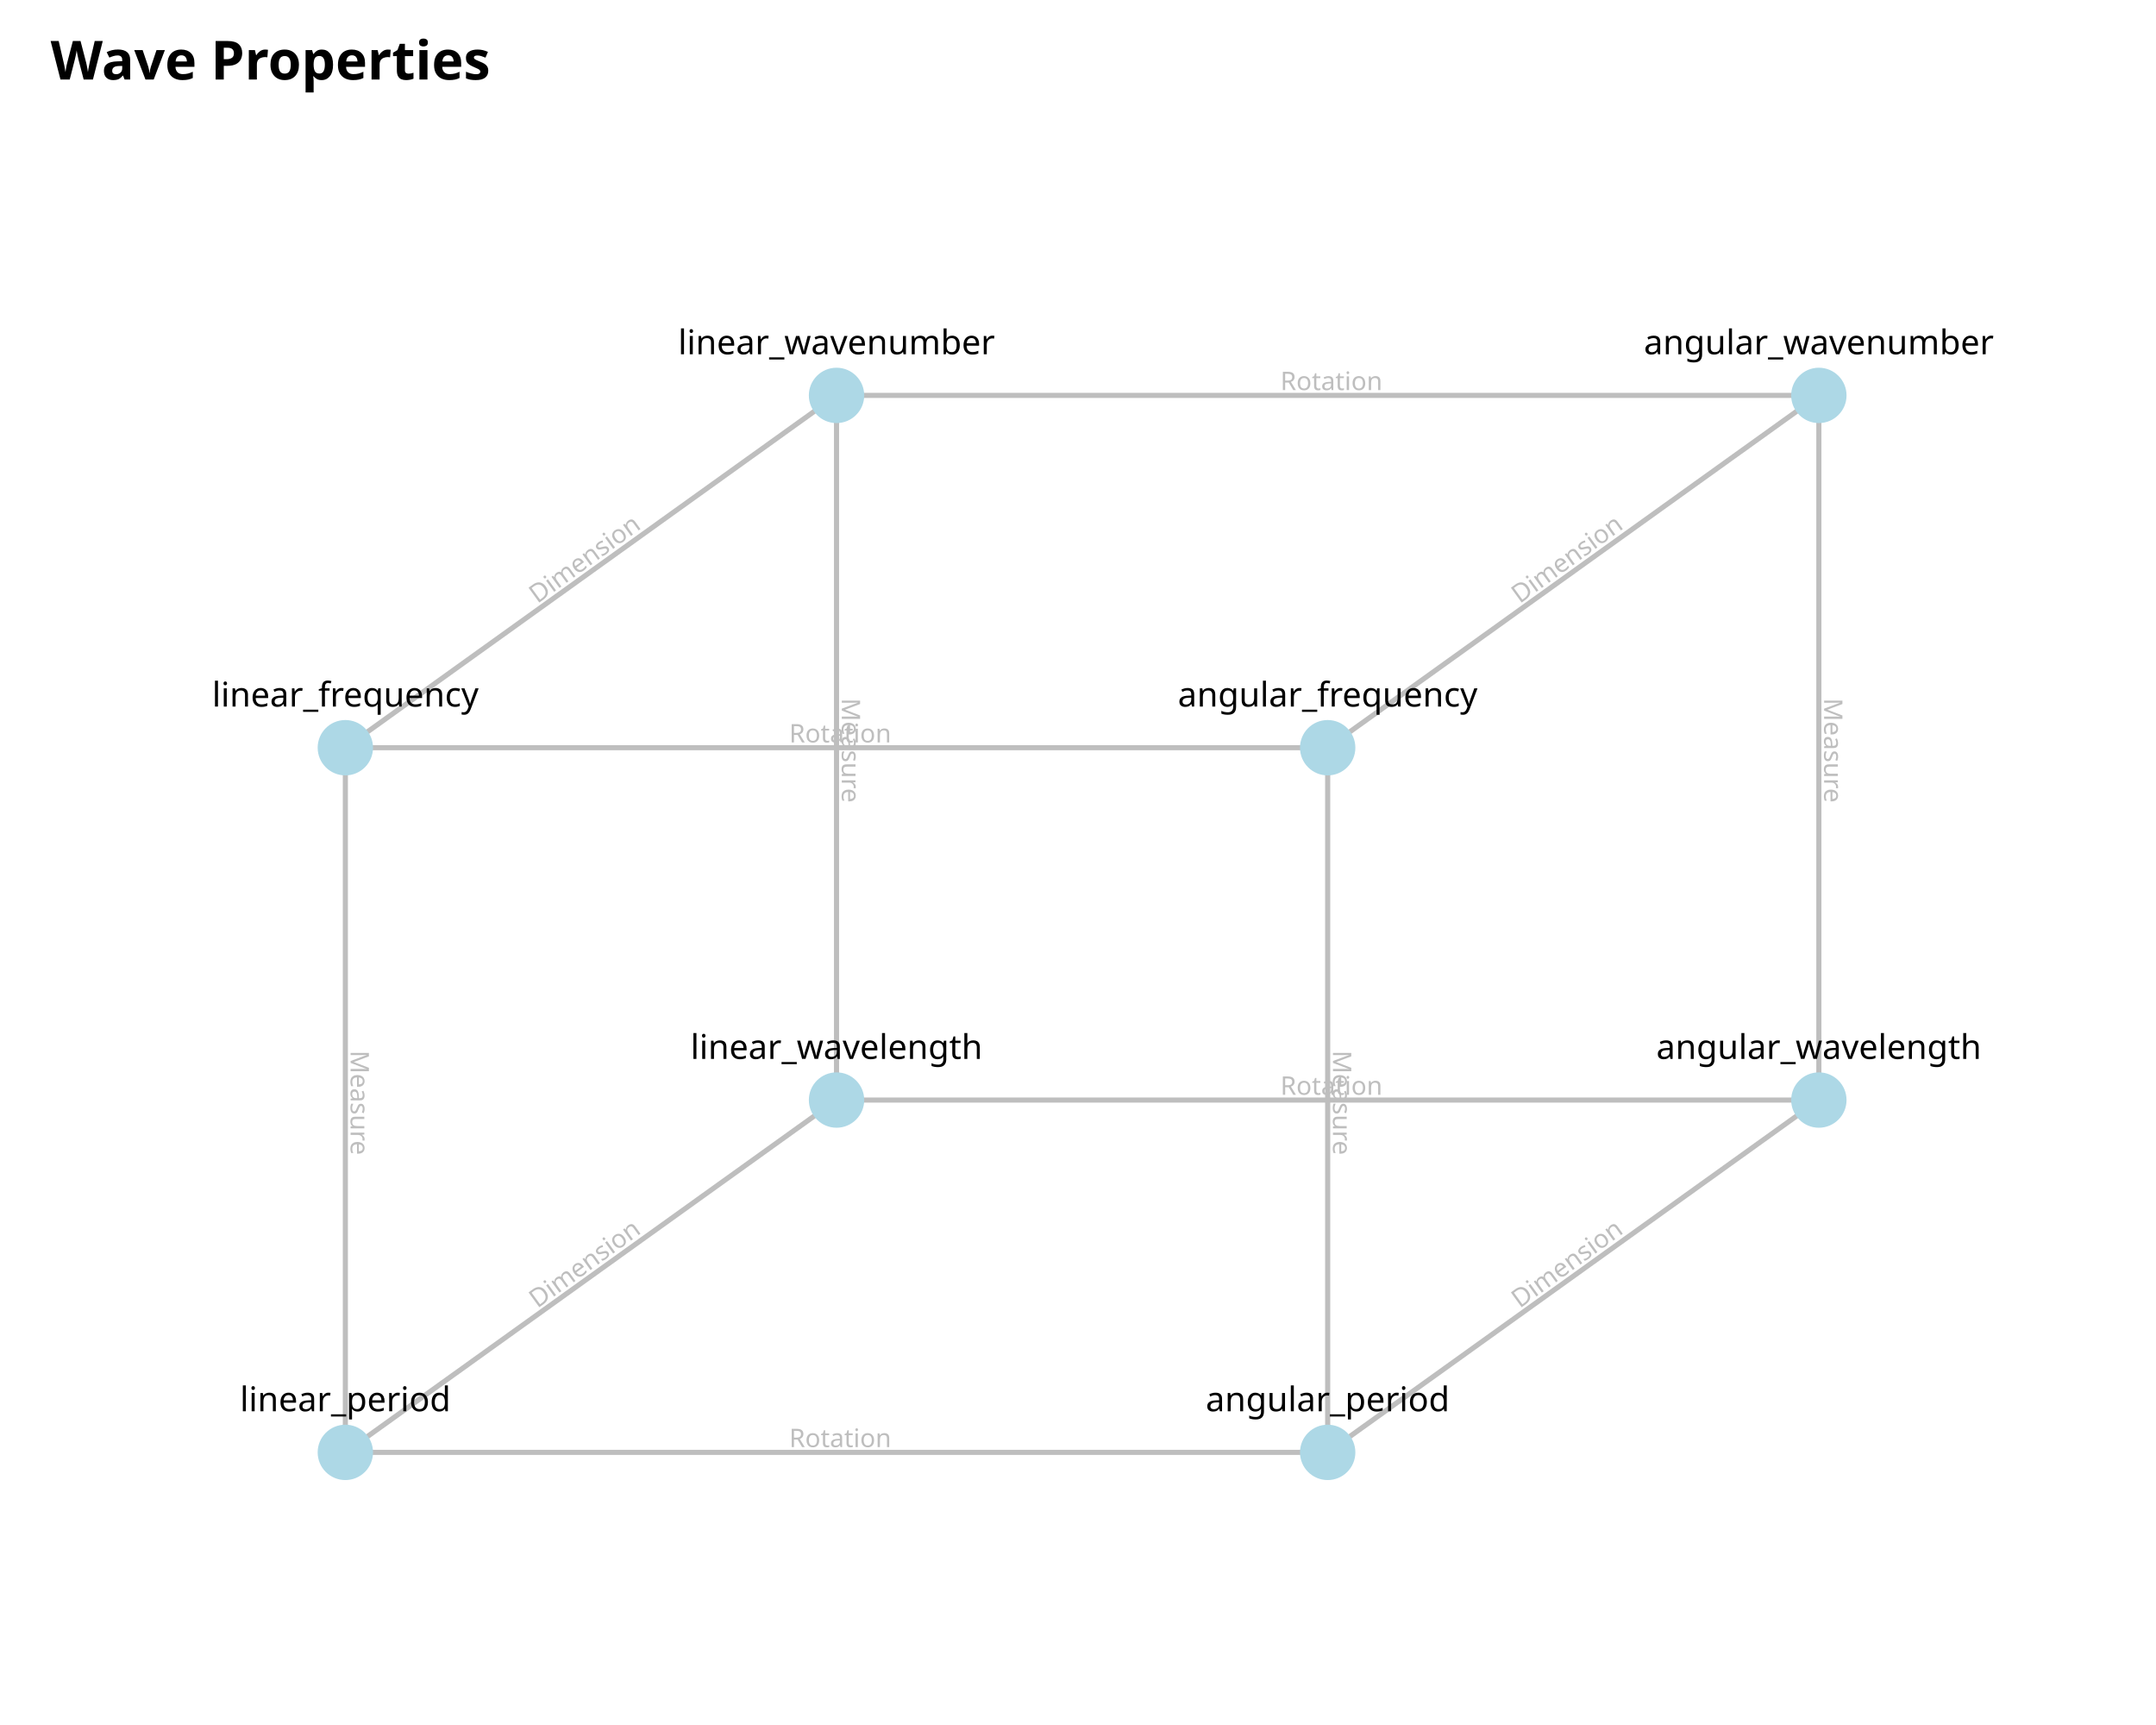
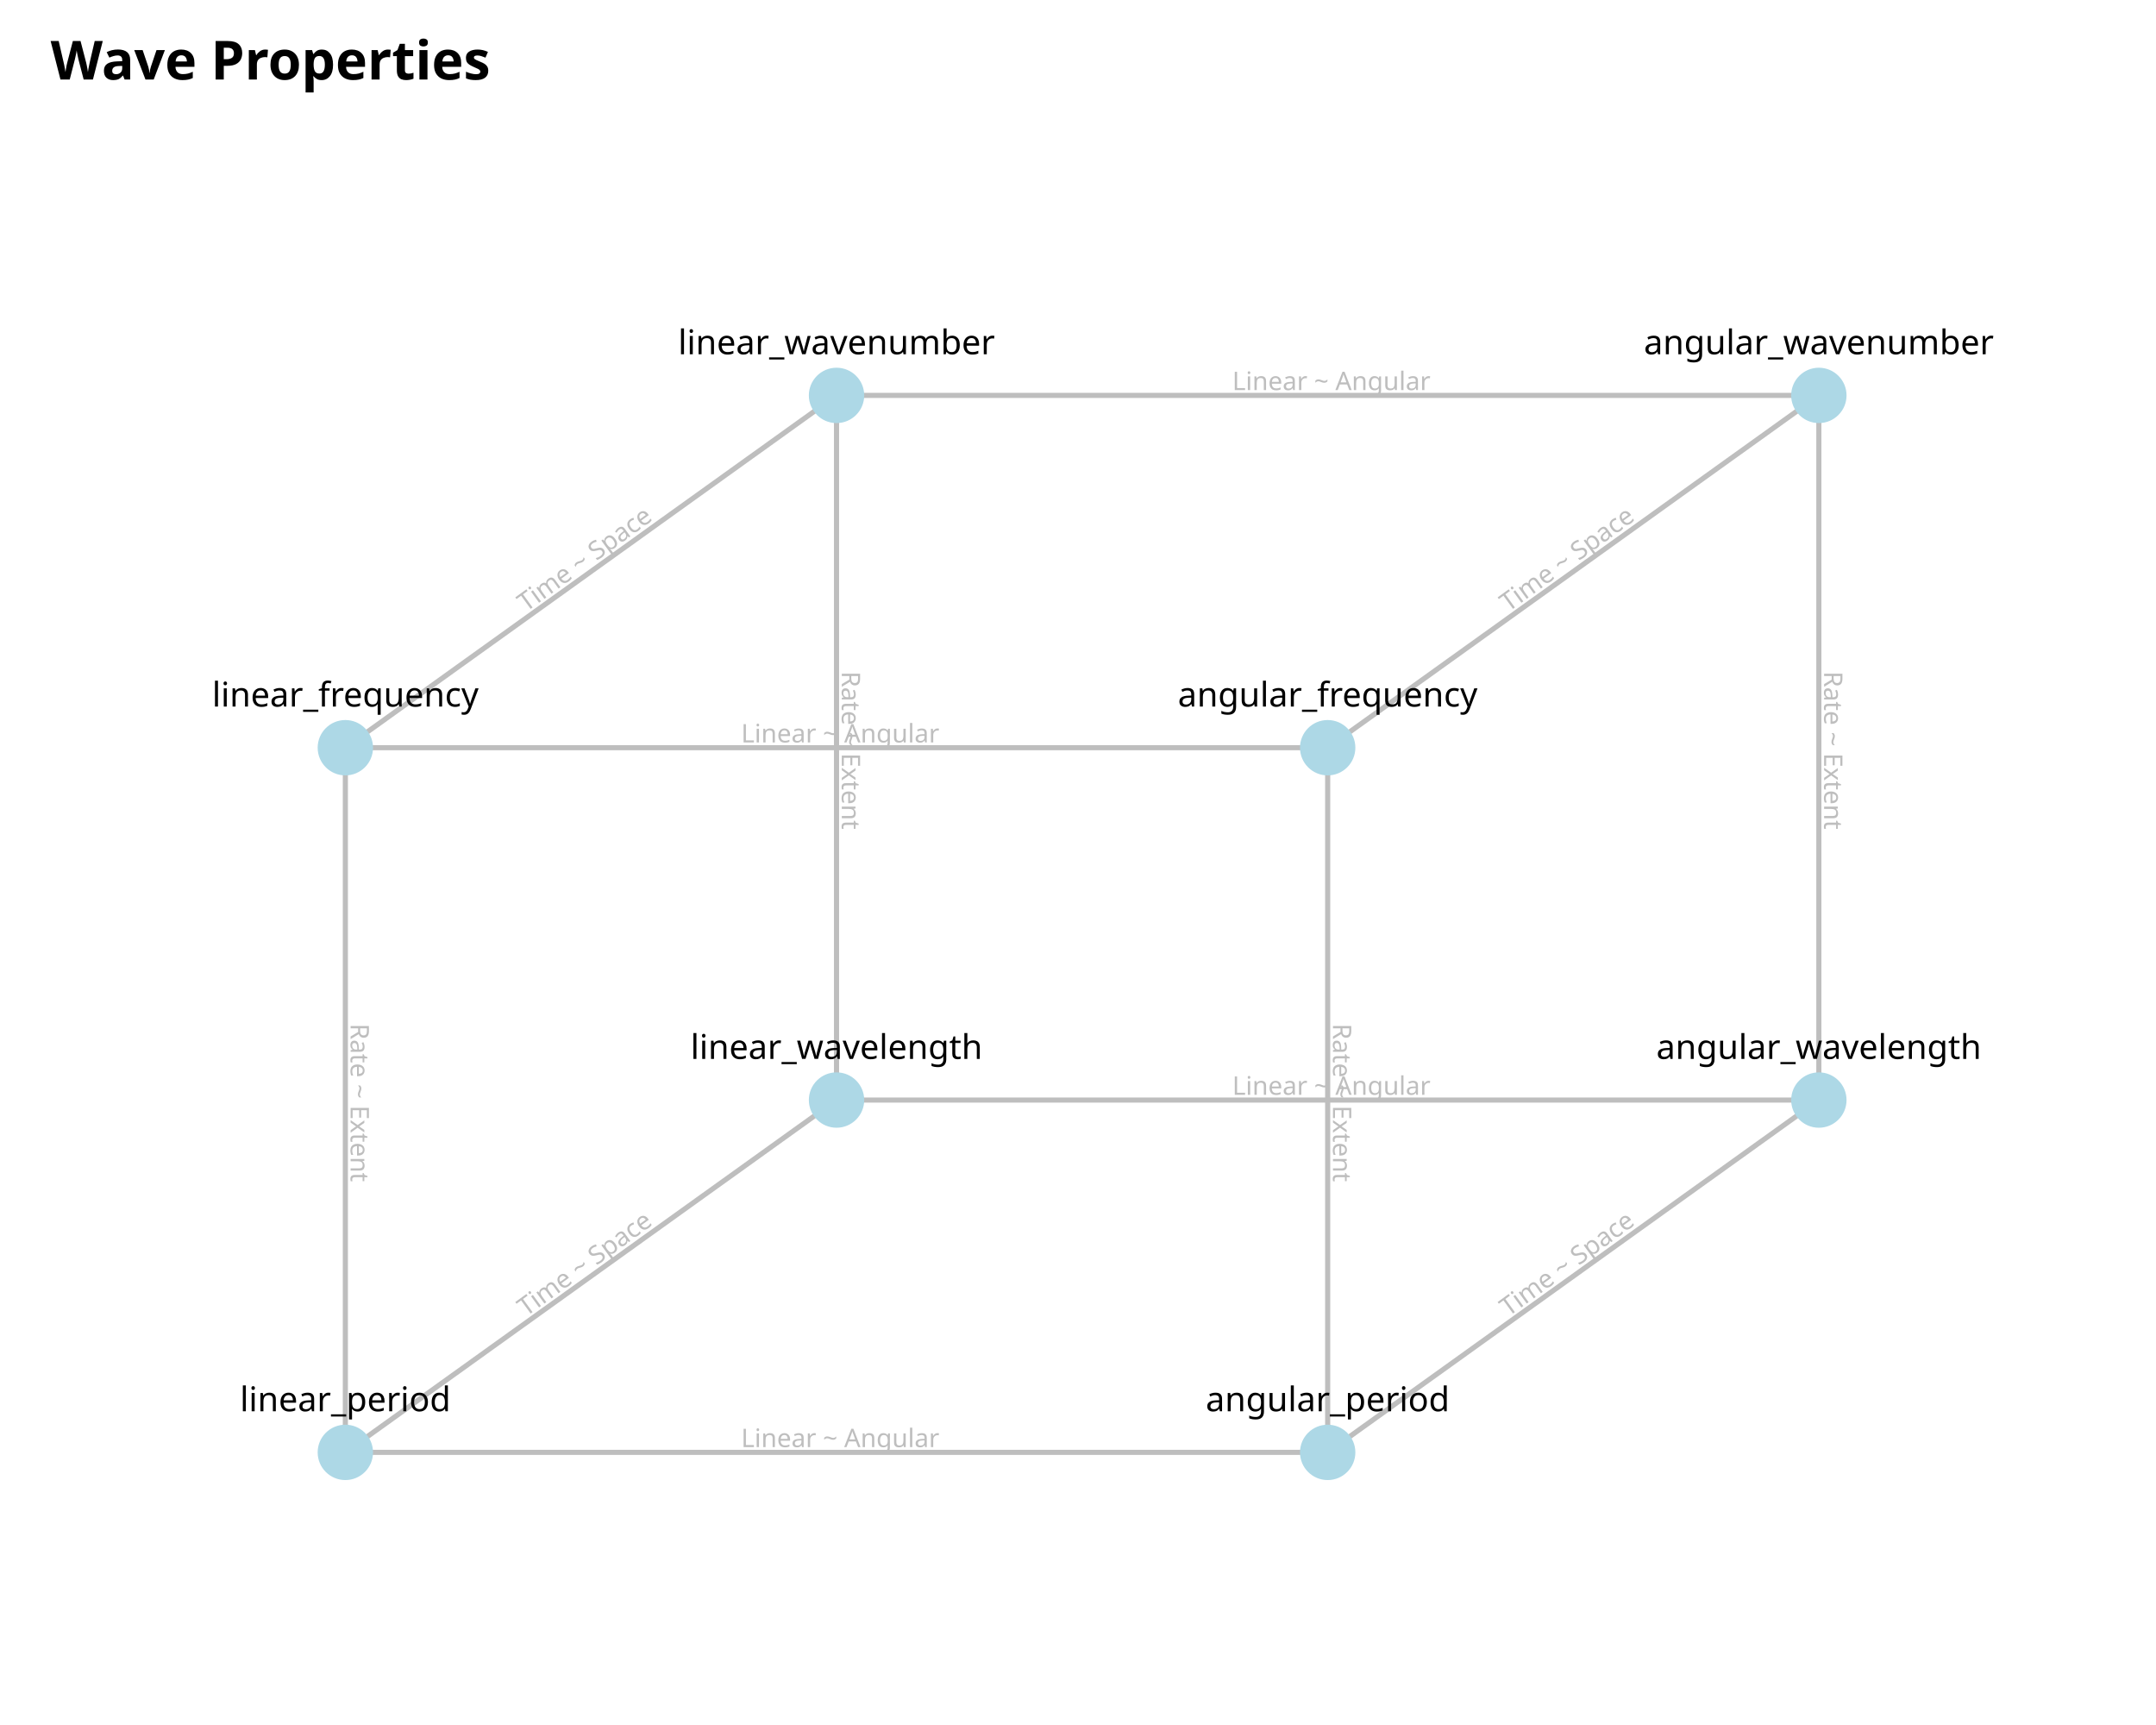
<svg xmlns="http://www.w3.org/2000/svg" class="svglite" data-engine-version="2.0" width="720.00pt" height="576.00pt" viewBox="0 0 720.00 576.00">
  <defs>
    <style type="text/css">
    .svglite line, .svglite polyline, .svglite polygon, .svglite path, .svglite rect, .svglite circle {
      fill: none;
      stroke: #000000;
      stroke-linecap: round;
      stroke-linejoin: round;
      stroke-miterlimit: 10.00;
    }
  </style>
  </defs>
  <rect width="100%" height="100%" style="stroke: none; fill: #FFFFFF;" />
  <defs>
    <clipPath id="cpMC4wMHw3MjAuMDB8MC4wMHw1NzYuMDA=">
      <rect x="0.00" y="0.00" width="720.00" height="576.00" />
    </clipPath>
  </defs>
  <g clip-path="url(#cpMC4wMHw3MjAuMDB8MC4wMHw1NzYuMDA=)">
    <rect x="0.00" y="0.00" width="720.00" height="576.00" style="stroke-width: 1.07; stroke: none; fill: #FFFFFF;" />
  </g>
  <defs>
    <clipPath id="cpMTYuOTF8NzA1LjgzfDQwLjI2fDU1OS4wOQ==">
      <rect x="16.91" y="40.26" width="688.91" height="518.83" />
    </clipPath>
  </defs>
  <g clip-path="url(#cpMTYuOTF8NzA1LjgzfDQwLjI2fDU1OS4wOQ==)">
    <polyline points="115.33,249.67 115.33,253.20 115.33,256.66 115.33,260.05 115.33,263.37 115.33,266.63 115.33,269.82 115.33,272.95 115.33,276.01 115.33,279.02 115.33,281.97 115.33,284.85 115.33,287.69 115.33,290.47 115.33,293.19 115.33,295.87 115.33,298.49 115.33,301.06 115.33,303.59 115.33,306.07 115.33,308.51 115.33,310.91 115.33,313.26 115.33,315.57 115.33,317.85 115.33,320.08 115.33,322.28 115.33,324.45 115.33,326.59 115.33,328.69 115.33,330.76 115.33,332.81 115.33,334.83 115.33,336.82 115.33,338.79 115.33,340.73 115.33,342.66 115.33,344.57 115.33,346.45 115.33,348.32 115.33,350.18 115.33,352.02 115.33,353.85 115.33,355.67 115.33,357.48 115.33,359.28 115.33,361.07 115.33,362.86 115.33,364.65 115.33,366.43 115.33,368.21 115.33,370.00 115.33,371.78 115.33,373.57 115.33,375.36 115.33,377.17 115.33,378.97 115.33,380.79 115.33,382.62 115.33,384.46 115.33,386.32 115.33,388.19 115.33,390.08 115.33,391.98 115.33,393.91 115.33,395.85 115.33,397.82 115.33,399.82 115.33,401.83 115.33,403.88 115.33,405.95 115.33,408.06 115.33,410.19 115.33,412.36 115.33,414.56 115.33,416.80 115.33,419.07 115.33,421.38 115.33,423.74 115.33,426.13 115.33,428.57 115.33,431.05 115.33,433.58 115.33,436.15 115.33,438.78 115.33,441.45 115.33,444.18 115.33,446.95 115.33,449.79 115.33,452.68 115.33,455.62 115.33,458.63 115.33,461.69 115.33,464.82 115.33,468.01 115.33,471.27 115.33,474.59 115.33,476.46 " style="stroke-width: 1.71; stroke: #BEBEBE; stroke-linecap: butt;" />
    <polyline points="279.36,132.03 279.36,135.55 279.36,139.01 279.36,142.40 279.36,145.73 279.36,148.98 279.36,152.17 279.36,155.30 279.36,158.37 279.36,161.37 279.36,164.32 279.36,167.21 279.36,170.04 279.36,172.82 279.36,175.54 279.36,178.22 279.36,180.84 279.36,183.42 279.36,185.94 279.36,188.43 279.36,190.86 279.36,193.26 279.36,195.61 279.36,197.92 279.36,200.20 279.36,202.43 279.36,204.64 279.36,206.80 279.36,208.94 279.36,211.04 279.36,213.12 279.36,215.16 279.36,217.18 279.36,219.17 279.36,221.14 279.36,223.09 279.36,225.01 279.36,226.92 279.36,228.81 279.36,230.68 279.36,232.53 279.36,234.37 279.36,236.20 279.36,238.02 279.36,239.83 279.36,241.63 279.36,243.42 279.36,245.21 279.36,247.00 279.36,248.78 279.36,250.56 279.36,252.35 279.36,254.13 279.36,255.92 279.36,257.72 279.36,259.52 279.36,261.33 279.36,263.14 279.36,264.97 279.36,266.82 279.36,268.67 279.36,270.54 279.36,272.43 279.36,274.33 279.36,276.26 279.36,278.21 279.36,280.17 279.36,282.17 279.36,284.19 279.36,286.23 279.36,288.30 279.36,290.41 279.36,292.54 279.36,294.71 279.36,296.91 279.36,299.15 279.36,301.42 279.36,303.74 279.36,306.09 279.36,308.48 279.36,310.92 279.36,313.40 279.36,315.93 279.36,318.51 279.36,321.13 279.36,323.80 279.36,326.53 279.36,329.31 279.36,332.14 279.36,335.03 279.36,337.98 279.36,340.98 279.36,344.05 279.36,347.17 279.36,350.37 279.36,353.62 279.36,356.94 279.36,358.82 " style="stroke-width: 1.71; stroke: #BEBEBE; stroke-linecap: butt;" />
    <polyline points="443.38,249.67 443.38,253.20 443.38,256.66 443.38,260.05 443.38,263.37 443.38,266.63 443.38,269.82 443.38,272.95 443.38,276.01 443.38,279.02 443.38,281.97 443.38,284.85 443.38,287.69 443.38,290.47 443.38,293.19 443.38,295.87 443.38,298.49 443.38,301.06 443.38,303.59 443.38,306.07 443.38,308.51 443.38,310.91 443.38,313.26 443.38,315.57 443.38,317.85 443.38,320.08 443.38,322.28 443.38,324.45 443.38,326.59 443.38,328.69 443.38,330.76 443.38,332.81 443.38,334.83 443.38,336.82 443.38,338.79 443.38,340.73 443.38,342.66 443.38,344.57 443.38,346.45 443.38,348.32 443.38,350.18 443.38,352.02 443.38,353.85 443.38,355.67 443.38,357.48 443.38,359.28 443.38,361.07 443.38,362.86 443.38,364.65 443.38,366.43 443.38,368.21 443.38,370.00 443.38,371.78 443.38,373.57 443.38,375.36 443.38,377.17 443.38,378.97 443.38,380.79 443.38,382.62 443.38,384.46 443.38,386.32 443.38,388.19 443.38,390.08 443.38,391.98 443.38,393.91 443.38,395.85 443.38,397.82 443.38,399.82 443.38,401.83 443.38,403.88 443.38,405.95 443.38,408.06 443.38,410.19 443.38,412.36 443.38,414.56 443.38,416.80 443.38,419.07 443.38,421.38 443.38,423.74 443.38,426.13 443.38,428.57 443.38,431.05 443.38,433.58 443.38,436.15 443.38,438.78 443.38,441.45 443.38,444.18 443.38,446.95 443.38,449.79 443.38,452.68 443.38,455.62 443.38,458.63 443.38,461.69 443.38,464.82 443.38,468.01 443.38,471.27 443.38,474.59 443.38,476.46 " style="stroke-width: 1.71; stroke: #BEBEBE; stroke-linecap: butt;" />
    <polyline points="607.41,132.03 607.41,135.55 607.41,139.01 607.41,142.40 607.41,145.73 607.41,148.98 607.41,152.17 607.41,155.30 607.41,158.37 607.41,161.37 607.41,164.32 607.41,167.21 607.41,170.04 607.41,172.82 607.41,175.54 607.41,178.22 607.41,180.84 607.41,183.42 607.41,185.94 607.41,188.43 607.41,190.86 607.41,193.26 607.41,195.61 607.41,197.92 607.41,200.20 607.41,202.43 607.41,204.64 607.41,206.80 607.41,208.94 607.41,211.04 607.41,213.12 607.41,215.16 607.41,217.18 607.41,219.17 607.41,221.14 607.41,223.09 607.41,225.01 607.41,226.92 607.41,228.81 607.41,230.68 607.41,232.53 607.41,234.37 607.41,236.20 607.41,238.02 607.41,239.83 607.41,241.63 607.41,243.42 607.41,245.21 607.41,247.00 607.41,248.78 607.41,250.56 607.41,252.35 607.41,254.13 607.41,255.92 607.41,257.72 607.41,259.52 607.41,261.33 607.41,263.14 607.41,264.97 607.41,266.82 607.41,268.67 607.41,270.54 607.41,272.43 607.41,274.33 607.41,276.26 607.41,278.21 607.41,280.17 607.41,282.17 607.41,284.19 607.41,286.23 607.41,288.30 607.41,290.41 607.41,292.54 607.41,294.71 607.41,296.91 607.41,299.15 607.41,301.42 607.41,303.74 607.41,306.09 607.41,308.48 607.41,310.92 607.41,313.40 607.41,315.93 607.41,318.51 607.41,321.13 607.41,323.80 607.41,326.53 607.41,329.31 607.41,332.14 607.41,335.03 607.41,337.98 607.41,340.98 607.41,344.05 607.41,347.17 607.41,350.37 607.41,353.62 607.41,356.94 607.41,358.82 " style="stroke-width: 1.71; stroke: #BEBEBE; stroke-linecap: butt;" />
    <polyline points="115.33,249.67 120.25,249.67 125.07,249.67 129.80,249.67 134.43,249.67 138.97,249.67 143.42,249.67 147.78,249.67 152.05,249.67 156.24,249.67 160.35,249.67 164.38,249.67 168.33,249.67 172.20,249.67 176.00,249.67 179.73,249.67 183.39,249.67 186.98,249.67 190.50,249.67 193.96,249.67 197.36,249.67 200.70,249.67 203.98,249.67 207.21,249.67 210.38,249.67 213.50,249.67 216.56,249.67 219.59,249.67 222.56,249.67 225.50,249.67 228.39,249.67 231.24,249.67 234.05,249.67 236.83,249.67 239.58,249.67 242.29,249.67 244.97,249.67 247.63,249.67 250.26,249.67 252.87,249.67 255.46,249.67 258.02,249.67 260.57,249.67 263.11,249.67 265.63,249.67 268.14,249.67 270.64,249.67 273.14,249.67 275.63,249.67 278.11,249.67 280.60,249.67 283.09,249.67 285.57,249.67 288.07,249.67 290.57,249.67 293.08,249.67 295.60,249.67 298.14,249.67 300.69,249.67 303.26,249.67 305.84,249.67 308.45,249.67 311.08,249.67 313.74,249.67 316.42,249.67 319.14,249.67 321.88,249.67 324.66,249.67 327.47,249.67 330.33,249.67 333.22,249.67 336.15,249.67 339.13,249.67 342.15,249.67 345.22,249.67 348.34,249.67 351.51,249.67 354.73,249.67 358.01,249.67 361.35,249.67 364.75,249.67 368.21,249.67 371.73,249.67 375.32,249.67 378.98,249.67 382.71,249.67 386.51,249.67 390.38,249.67 394.33,249.67 398.36,249.67 402.47,249.67 406.66,249.67 410.93,249.67 415.29,249.67 419.74,249.67 424.28,249.67 428.91,249.67 433.64,249.67 434.88,249.67 " style="stroke-width: 1.71; stroke: #BEBEBE; stroke-linecap: butt;" />
    <polyline points="279.36,132.03 284.28,132.03 289.10,132.03 293.83,132.03 298.46,132.03 303.00,132.03 307.44,132.03 311.81,132.03 316.08,132.03 320.27,132.03 324.38,132.03 328.41,132.03 332.36,132.03 336.23,132.03 340.03,132.03 343.76,132.03 347.42,132.03 351.01,132.03 354.53,132.03 357.99,132.03 361.39,132.03 364.73,132.03 368.01,132.03 371.23,132.03 374.40,132.03 377.52,132.03 380.59,132.03 383.61,132.03 386.59,132.03 389.52,132.03 392.41,132.03 395.27,132.03 398.08,132.03 400.86,132.03 403.60,132.03 406.32,132.03 409.00,132.03 411.66,132.03 414.29,132.03 416.90,132.03 419.48,132.03 422.05,132.03 424.60,132.03 427.14,132.03 429.66,132.03 432.17,132.03 434.67,132.03 437.16,132.03 439.65,132.03 442.14,132.03 444.63,132.03 447.11,132.03 449.60,132.03 452.10,132.03 454.60,132.03 457.11,132.03 459.63,132.03 462.17,132.03 464.72,132.03 467.28,132.03 469.87,132.03 472.48,132.03 475.11,132.03 477.77,132.03 480.45,132.03 483.16,132.03 485.91,132.03 488.69,132.03 491.50,132.03 494.35,132.03 497.24,132.03 500.18,132.03 503.15,132.03 506.17,132.03 509.24,132.03 512.36,132.03 515.53,132.03 518.76,132.03 522.04,132.03 525.38,132.03 528.78,132.03 532.24,132.03 535.76,132.03 539.35,132.03 543.01,132.03 546.74,132.03 550.54,132.03 554.41,132.03 558.36,132.03 562.39,132.03 566.50,132.03 570.69,132.03 574.96,132.03 579.32,132.03 583.77,132.03 588.31,132.03 592.94,132.03 597.67,132.03 598.91,132.03 " style="stroke-width: 1.71; stroke: #BEBEBE; stroke-linecap: butt;" />
    <polyline points="115.33,484.97 120.25,484.97 125.07,484.97 129.80,484.97 134.43,484.97 138.97,484.97 143.42,484.97 147.78,484.97 152.05,484.97 156.24,484.97 160.35,484.97 164.38,484.97 168.33,484.97 172.20,484.97 176.00,484.97 179.73,484.97 183.39,484.97 186.98,484.97 190.50,484.97 193.96,484.97 197.36,484.97 200.70,484.97 203.98,484.97 207.21,484.97 210.38,484.97 213.50,484.97 216.56,484.97 219.59,484.97 222.56,484.97 225.50,484.97 228.39,484.97 231.24,484.97 234.05,484.97 236.83,484.97 239.58,484.97 242.29,484.97 244.97,484.97 247.63,484.97 250.26,484.97 252.87,484.97 255.46,484.97 258.02,484.97 260.57,484.97 263.11,484.97 265.63,484.97 268.14,484.97 270.64,484.97 273.14,484.97 275.63,484.97 278.11,484.97 280.60,484.97 283.09,484.97 285.57,484.97 288.07,484.97 290.57,484.97 293.08,484.97 295.60,484.97 298.14,484.97 300.69,484.97 303.26,484.97 305.84,484.97 308.45,484.97 311.08,484.97 313.74,484.97 316.42,484.97 319.14,484.97 321.88,484.97 324.66,484.97 327.47,484.97 330.33,484.97 333.22,484.97 336.15,484.97 339.13,484.97 342.15,484.97 345.22,484.97 348.34,484.97 351.51,484.97 354.73,484.97 358.01,484.97 361.35,484.97 364.75,484.97 368.21,484.97 371.73,484.97 375.32,484.97 378.98,484.97 382.71,484.97 386.51,484.97 390.38,484.97 394.33,484.97 398.36,484.97 402.47,484.97 406.66,484.97 410.93,484.97 415.29,484.97 419.74,484.97 424.28,484.97 428.91,484.97 433.64,484.97 434.88,484.97 " style="stroke-width: 1.71; stroke: #BEBEBE; stroke-linecap: butt;" />
    <polyline points="279.36,367.32 284.28,367.32 289.10,367.32 293.83,367.32 298.46,367.32 303.00,367.32 307.44,367.32 311.81,367.32 316.08,367.32 320.27,367.32 324.38,367.32 328.41,367.32 332.36,367.32 336.23,367.32 340.03,367.32 343.76,367.32 347.42,367.32 351.01,367.32 354.53,367.32 357.99,367.32 361.39,367.32 364.73,367.32 368.01,367.32 371.23,367.32 374.40,367.32 377.52,367.32 380.59,367.32 383.61,367.32 386.59,367.32 389.52,367.32 392.41,367.32 395.27,367.32 398.08,367.32 400.86,367.32 403.60,367.32 406.32,367.32 409.00,367.32 411.66,367.32 414.29,367.32 416.90,367.32 419.48,367.32 422.05,367.32 424.60,367.32 427.14,367.32 429.66,367.32 432.17,367.32 434.67,367.32 437.16,367.32 439.65,367.32 442.14,367.32 444.63,367.32 447.11,367.32 449.60,367.32 452.10,367.32 454.60,367.32 457.11,367.32 459.63,367.32 462.17,367.32 464.72,367.32 467.28,367.32 469.87,367.32 472.48,367.32 475.11,367.32 477.77,367.32 480.45,367.32 483.16,367.32 485.91,367.32 488.69,367.32 491.50,367.32 494.35,367.32 497.24,367.32 500.18,367.32 503.15,367.32 506.17,367.32 509.24,367.32 512.36,367.32 515.53,367.32 518.76,367.32 522.04,367.32 525.38,367.32 528.78,367.32 532.24,367.32 535.76,367.32 539.35,367.32 543.01,367.32 546.74,367.32 550.54,367.32 554.41,367.32 558.36,367.32 562.39,367.32 566.50,367.32 570.69,367.32 574.96,367.32 579.32,367.32 583.77,367.32 588.31,367.32 592.94,367.32 597.67,367.32 598.91,367.32 " style="stroke-width: 1.71; stroke: #BEBEBE; stroke-linecap: butt;" />
    <polyline points="115.33,249.67 117.79,247.91 120.20,246.18 122.56,244.48 124.88,242.82 127.15,241.20 129.37,239.60 131.55,238.04 133.69,236.50 135.79,235.00 137.84,233.53 139.85,232.08 141.83,230.67 143.77,229.28 145.67,227.91 147.53,226.58 149.36,225.27 151.15,223.98 152.92,222.71 154.65,221.47 156.35,220.25 158.01,219.06 159.65,217.88 161.27,216.72 162.85,215.59 164.41,214.47 165.95,213.37 167.46,212.28 168.95,211.22 170.41,210.17 171.86,209.13 173.28,208.11 174.69,207.10 176.08,206.10 177.45,205.12 178.81,204.14 180.15,203.18 181.48,202.23 182.80,201.28 184.10,200.35 185.39,199.42 186.68,198.50 187.95,197.59 189.22,196.68 190.48,195.77 191.74,194.87 192.99,193.97 194.23,193.08 195.48,192.19 196.72,191.30 197.96,190.40 199.21,189.51 200.45,188.62 201.70,187.72 202.95,186.83 204.21,185.93 205.47,185.02 206.73,184.11 208.01,183.20 209.29,182.28 210.59,181.35 211.89,180.42 213.21,179.47 214.53,178.52 215.88,177.56 217.23,176.58 218.61,175.60 219.99,174.60 221.40,173.59 222.83,172.57 224.27,171.53 225.74,170.48 227.23,169.41 228.74,168.33 230.27,167.23 231.83,166.11 233.42,164.97 235.03,163.82 236.67,162.64 238.34,161.44 240.04,160.23 241.77,158.98 243.53,157.72 245.33,156.43 247.16,155.12 249.02,153.78 250.92,152.42 252.86,151.03 254.83,149.62 256.85,148.17 258.90,146.70 260.99,145.20 263.13,143.66 265.31,142.10 267.54,140.50 269.81,138.88 272.12,137.21 272.45,136.98 " style="stroke-width: 1.71; stroke: #BEBEBE; stroke-linecap: butt;" />
    <polyline points="115.33,484.97 117.79,483.20 120.20,481.47 122.56,479.78 124.88,478.12 127.15,476.49 129.37,474.90 131.55,473.33 133.69,471.80 135.79,470.30 137.84,468.82 139.85,467.38 141.83,465.96 143.77,464.57 145.67,463.21 147.53,461.87 149.36,460.56 151.15,459.27 152.92,458.01 154.65,456.77 156.35,455.55 158.01,454.35 159.65,453.18 161.27,452.02 162.85,450.88 164.41,449.76 165.95,448.66 167.46,447.58 168.95,446.51 170.41,445.46 171.86,444.42 173.28,443.40 174.69,442.39 176.08,441.40 177.45,440.41 178.81,439.44 180.15,438.48 181.48,437.52 182.80,436.58 184.10,435.64 185.39,434.72 186.68,433.80 187.95,432.88 189.22,431.97 190.48,431.07 191.74,430.17 192.99,429.27 194.23,428.38 195.48,427.48 196.72,426.59 197.96,425.70 199.21,424.81 200.45,423.91 201.70,423.02 202.95,422.12 204.21,421.22 205.47,420.32 206.73,419.41 208.01,418.49 209.29,417.57 210.59,416.65 211.89,415.71 213.21,414.77 214.53,413.81 215.88,412.85 217.23,411.88 218.61,410.89 219.99,409.90 221.40,408.89 222.83,407.87 224.27,406.83 225.74,405.78 227.23,404.71 228.74,403.63 230.27,402.53 231.83,401.41 233.42,400.27 235.03,399.11 236.67,397.94 238.34,396.74 240.04,395.52 241.77,394.28 243.53,393.02 245.33,391.73 247.16,390.42 249.02,389.08 250.92,387.72 252.86,386.33 254.83,384.91 256.85,383.47 258.90,381.99 260.99,380.49 263.13,378.96 265.31,377.39 267.54,375.80 269.81,374.17 272.12,372.51 272.45,372.28 " style="stroke-width: 1.71; stroke: #BEBEBE; stroke-linecap: butt;" />
    <polyline points="443.38,249.67 445.84,247.91 448.25,246.18 450.62,244.48 452.93,242.82 455.20,241.20 457.43,239.60 459.61,238.04 461.75,236.50 463.84,235.00 465.89,233.53 467.91,232.08 469.88,230.67 471.82,229.28 473.72,227.91 475.58,226.58 477.41,225.27 479.21,223.98 480.97,222.71 482.70,221.47 484.40,220.25 486.07,219.06 487.71,217.88 489.32,216.72 490.91,215.59 492.47,214.47 494.00,213.37 495.51,212.28 497.00,211.22 498.47,210.17 499.91,209.13 501.34,208.11 502.74,207.10 504.13,206.10 505.51,205.12 506.86,204.14 508.21,203.18 509.53,202.23 510.85,201.28 512.15,200.35 513.45,199.42 514.73,198.50 516.01,197.59 517.27,196.68 518.53,195.77 519.79,194.87 521.04,193.97 522.29,193.08 523.53,192.19 524.78,191.30 526.02,190.40 527.26,189.51 528.51,188.62 529.75,187.72 531.00,186.83 532.26,185.93 533.52,185.02 534.79,184.11 536.06,183.20 537.35,182.28 538.64,181.35 539.94,180.42 541.26,179.47 542.59,178.52 543.93,177.56 545.29,176.58 546.66,175.60 548.05,174.60 549.46,173.59 550.88,172.57 552.33,171.53 553.79,170.48 555.28,169.41 556.79,168.33 558.33,167.23 559.89,166.11 561.47,164.97 563.08,163.82 564.73,162.64 566.39,161.44 568.09,160.23 569.82,158.98 571.59,157.72 573.38,156.43 575.21,155.12 577.07,153.78 578.97,152.42 580.91,151.03 582.89,149.62 584.90,148.17 586.95,146.70 589.05,145.20 591.19,143.66 593.37,142.10 595.59,140.50 597.86,138.88 600.18,137.21 600.50,136.98 " style="stroke-width: 1.71; stroke: #BEBEBE; stroke-linecap: butt;" />
    <polyline points="443.38,484.97 445.84,483.20 448.25,481.47 450.62,479.78 452.93,478.12 455.20,476.49 457.43,474.90 459.61,473.33 461.75,471.80 463.84,470.30 465.89,468.82 467.91,467.38 469.88,465.96 471.82,464.57 473.72,463.21 475.58,461.87 477.41,460.56 479.21,459.27 480.97,458.01 482.70,456.77 484.40,455.55 486.07,454.35 487.71,453.18 489.32,452.02 490.91,450.88 492.47,449.76 494.00,448.66 495.51,447.58 497.00,446.51 498.47,445.46 499.91,444.42 501.34,443.40 502.74,442.39 504.13,441.40 505.51,440.41 506.86,439.44 508.21,438.48 509.53,437.52 510.85,436.58 512.15,435.64 513.45,434.72 514.73,433.80 516.01,432.88 517.27,431.97 518.53,431.07 519.79,430.17 521.04,429.27 522.29,428.38 523.53,427.48 524.78,426.59 526.02,425.70 527.26,424.81 528.51,423.91 529.75,423.02 531.00,422.12 532.26,421.22 533.52,420.32 534.79,419.41 536.06,418.49 537.35,417.57 538.64,416.65 539.94,415.71 541.26,414.77 542.59,413.81 543.93,412.85 545.29,411.88 546.66,410.89 548.05,409.90 549.46,408.89 550.88,407.87 552.33,406.83 553.79,405.78 555.28,404.71 556.79,403.63 558.33,402.53 559.89,401.41 561.47,400.27 563.08,399.11 564.73,397.94 566.39,396.74 568.09,395.52 569.82,394.28 571.59,393.02 573.38,391.73 575.21,390.42 577.07,389.08 578.97,387.72 580.91,386.33 582.89,384.91 584.90,383.47 586.95,381.99 589.05,380.49 591.19,378.96 593.37,377.39 595.59,375.80 597.86,374.17 600.18,372.51 600.50,372.28 " style="stroke-width: 1.71; stroke: #BEBEBE; stroke-linecap: butt;" />
-     <text transform="translate(117.09,368.21) rotate(-270)" text-anchor="middle" style="font-size: 8.54px; fill: #BEBEBE; font-family: sans;" textLength="33.22px" lengthAdjust="spacingAndGlyphs">Measure</text>
-     <text transform="translate(281.12,250.56) rotate(-270)" text-anchor="middle" style="font-size: 8.54px; fill: #BEBEBE; font-family: sans;" textLength="33.22px" lengthAdjust="spacingAndGlyphs">Measure</text>
-     <text transform="translate(445.15,368.21) rotate(-270)" text-anchor="middle" style="font-size: 8.54px; fill: #BEBEBE; font-family: sans;" textLength="33.22px" lengthAdjust="spacingAndGlyphs">Measure</text>
-     <text transform="translate(609.17,250.56) rotate(-270)" text-anchor="middle" style="font-size: 8.54px; fill: #BEBEBE; font-family: sans;" textLength="33.22px" lengthAdjust="spacingAndGlyphs">Measure</text>
-     <text transform="translate(280.60,247.91) rotate(-0)" text-anchor="middle" style="font-size: 8.54px; fill: #BEBEBE; font-family: sans;" textLength="31.79px" lengthAdjust="spacingAndGlyphs">Rotation</text>
-     <text transform="translate(444.63,130.26) rotate(-0)" text-anchor="middle" style="font-size: 8.54px; fill: #BEBEBE; font-family: sans;" textLength="31.79px" lengthAdjust="spacingAndGlyphs">Rotation</text>
-     <text x="280.60" y="483.21" text-anchor="middle" style="font-size: 8.54px; fill: #BEBEBE; font-family: sans;" textLength="31.79px" lengthAdjust="spacingAndGlyphs">Rotation</text>
-     <text x="444.63" y="365.56" text-anchor="middle" style="font-size: 8.54px; fill: #BEBEBE; font-family: sans;" textLength="31.79px" lengthAdjust="spacingAndGlyphs">Rotation</text>
-     <text transform="translate(196.94,188.97) rotate(-36)" text-anchor="middle" style="font-size: 8.54px; fill: #BEBEBE; font-family: sans;" textLength="40.33px" lengthAdjust="spacingAndGlyphs">Dimension</text>
-     <text transform="translate(196.94,424.27) rotate(-36)" text-anchor="middle" style="font-size: 8.54px; fill: #BEBEBE; font-family: sans;" textLength="40.33px" lengthAdjust="spacingAndGlyphs">Dimension</text>
-     <text transform="translate(524.99,188.97) rotate(-36)" text-anchor="middle" style="font-size: 8.54px; fill: #BEBEBE; font-family: sans;" textLength="40.33px" lengthAdjust="spacingAndGlyphs">Dimension</text>
-     <text transform="translate(524.99,424.27) rotate(-36)" text-anchor="middle" style="font-size: 8.54px; fill: #BEBEBE; font-family: sans;" textLength="40.33px" lengthAdjust="spacingAndGlyphs">Dimension</text>
+     <text transform="translate(117.09,368.21) rotate(-270)" text-anchor="middle" style="font-size: 8.54px; fill: #BEBEBE; font-family: sans;" textLength="51.97px" lengthAdjust="spacingAndGlyphs">Rate ~ Extent</text>
+     <text transform="translate(281.12,250.56) rotate(-270)" text-anchor="middle" style="font-size: 8.54px; fill: #BEBEBE; font-family: sans;" textLength="51.97px" lengthAdjust="spacingAndGlyphs">Rate ~ Extent</text>
+     <text transform="translate(445.15,368.21) rotate(-270)" text-anchor="middle" style="font-size: 8.54px; fill: #BEBEBE; font-family: sans;" textLength="51.97px" lengthAdjust="spacingAndGlyphs">Rate ~ Extent</text>
+     <text transform="translate(609.17,250.56) rotate(-270)" text-anchor="middle" style="font-size: 8.54px; fill: #BEBEBE; font-family: sans;" textLength="51.97px" lengthAdjust="spacingAndGlyphs">Rate ~ Extent</text>
+     <text transform="translate(280.60,247.91) rotate(-0)" text-anchor="middle" style="font-size: 8.54px; fill: #BEBEBE; font-family: sans;" textLength="62.88px" lengthAdjust="spacingAndGlyphs">Linear ~ Angular</text>
+     <text transform="translate(444.63,130.26) rotate(-0)" text-anchor="middle" style="font-size: 8.54px; fill: #BEBEBE; font-family: sans;" textLength="62.88px" lengthAdjust="spacingAndGlyphs">Linear ~ Angular</text>
+     <text x="280.60" y="483.21" text-anchor="middle" style="font-size: 8.54px; fill: #BEBEBE; font-family: sans;" textLength="62.88px" lengthAdjust="spacingAndGlyphs">Linear ~ Angular</text>
+     <text x="444.63" y="365.56" text-anchor="middle" style="font-size: 8.54px; fill: #BEBEBE; font-family: sans;" textLength="62.88px" lengthAdjust="spacingAndGlyphs">Linear ~ Angular</text>
+     <text transform="translate(196.94,188.97) rotate(-36)" text-anchor="middle" style="font-size: 8.54px; fill: #BEBEBE; font-family: sans;" textLength="52.91px" lengthAdjust="spacingAndGlyphs">Time ~ Space</text>
+     <text transform="translate(196.94,424.27) rotate(-36)" text-anchor="middle" style="font-size: 8.54px; fill: #BEBEBE; font-family: sans;" textLength="52.91px" lengthAdjust="spacingAndGlyphs">Time ~ Space</text>
+     <text transform="translate(524.99,188.97) rotate(-36)" text-anchor="middle" style="font-size: 8.54px; fill: #BEBEBE; font-family: sans;" textLength="52.91px" lengthAdjust="spacingAndGlyphs">Time ~ Space</text>
+     <text transform="translate(524.99,424.27) rotate(-36)" text-anchor="middle" style="font-size: 8.54px; fill: #BEBEBE; font-family: sans;" textLength="52.91px" lengthAdjust="spacingAndGlyphs">Time ~ Space</text>
    <circle cx="115.33" cy="249.67" r="8.89" style="stroke-width: 0.71; stroke: #ADD8E6; fill: #ADD8E6;" />
    <circle cx="115.33" cy="484.97" r="8.89" style="stroke-width: 0.71; stroke: #ADD8E6; fill: #ADD8E6;" />
    <circle cx="279.36" cy="132.03" r="8.89" style="stroke-width: 0.71; stroke: #ADD8E6; fill: #ADD8E6;" />
    <circle cx="279.36" cy="367.32" r="8.89" style="stroke-width: 0.71; stroke: #ADD8E6; fill: #ADD8E6;" />
    <circle cx="443.38" cy="249.67" r="8.89" style="stroke-width: 0.71; stroke: #ADD8E6; fill: #ADD8E6;" />
    <circle cx="443.38" cy="484.97" r="8.89" style="stroke-width: 0.71; stroke: #ADD8E6; fill: #ADD8E6;" />
    <circle cx="607.41" cy="132.03" r="8.89" style="stroke-width: 0.71; stroke: #ADD8E6; fill: #ADD8E6;" />
    <circle cx="607.41" cy="367.32" r="8.89" style="stroke-width: 0.71; stroke: #ADD8E6; fill: #ADD8E6;" />
    <text x="115.33" y="235.94" text-anchor="middle" style="font-size: 11.38px; font-family: sans;" textLength="84.16px" lengthAdjust="spacingAndGlyphs">linear_frequency</text>
    <text x="115.33" y="471.24" text-anchor="middle" style="font-size: 11.38px; font-family: sans;" textLength="65.80px" lengthAdjust="spacingAndGlyphs">linear_period</text>
    <text x="279.36" y="118.29" text-anchor="middle" style="font-size: 11.38px; font-family: sans;" textLength="99.34px" lengthAdjust="spacingAndGlyphs">linear_wavenumber</text>
    <text x="279.36" y="353.59" text-anchor="middle" style="font-size: 11.38px; font-family: sans;" textLength="91.75px" lengthAdjust="spacingAndGlyphs">linear_wavelength</text>
    <text x="443.38" y="235.94" text-anchor="middle" style="font-size: 11.38px; font-family: sans;" textLength="94.29px" lengthAdjust="spacingAndGlyphs">angular_frequency</text>
    <text x="443.38" y="471.24" text-anchor="middle" style="font-size: 11.38px; font-family: sans;" textLength="75.93px" lengthAdjust="spacingAndGlyphs">angular_period</text>
    <text x="607.41" y="118.29" text-anchor="middle" style="font-size: 11.38px; font-family: sans;" textLength="109.47px" lengthAdjust="spacingAndGlyphs">angular_wavenumber</text>
    <text x="607.41" y="353.59" text-anchor="middle" style="font-size: 11.38px; font-family: sans;" textLength="101.88px" lengthAdjust="spacingAndGlyphs">angular_wavelength</text>
  </g>
  <g clip-path="url(#cpMC4wMHw3MjAuMDB8MC4wMHw1NzYuMDA=)">
    <text x="16.91" y="26.56" style="font-size: 18.00px; font-weight: bold; font-family: sans;" textLength="133.07px" lengthAdjust="spacingAndGlyphs">Wave Properties</text>
  </g>
</svg>
